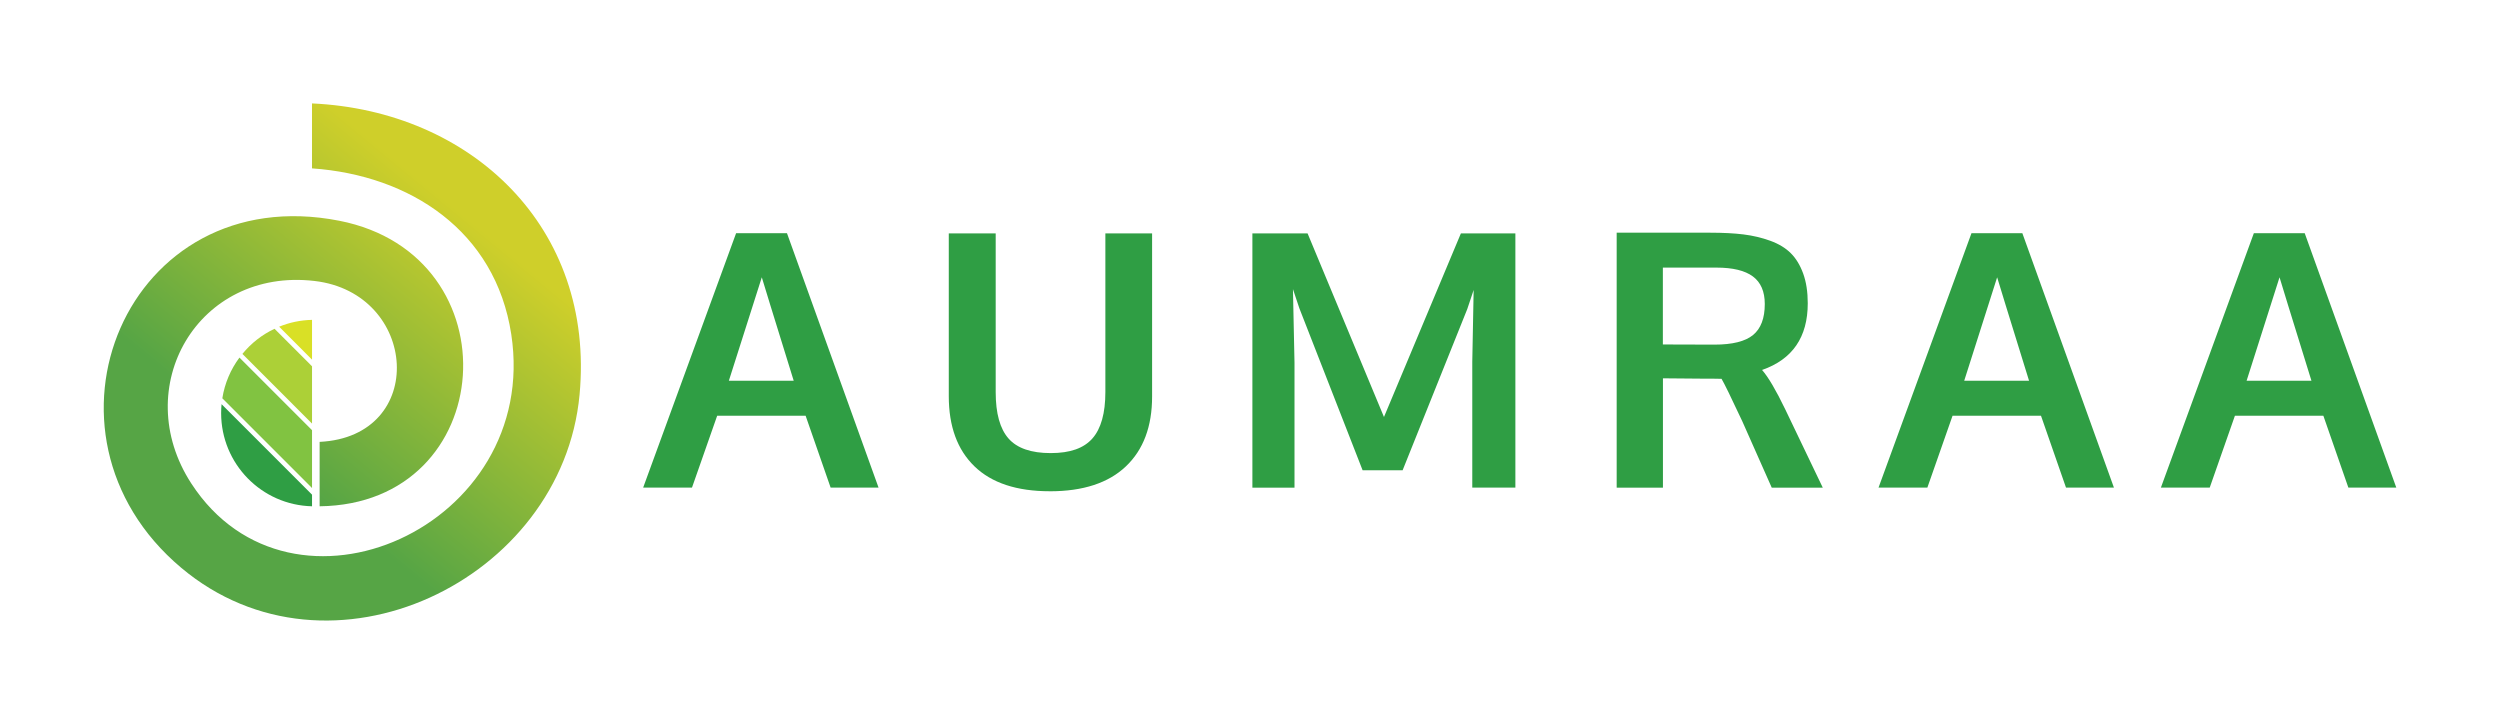
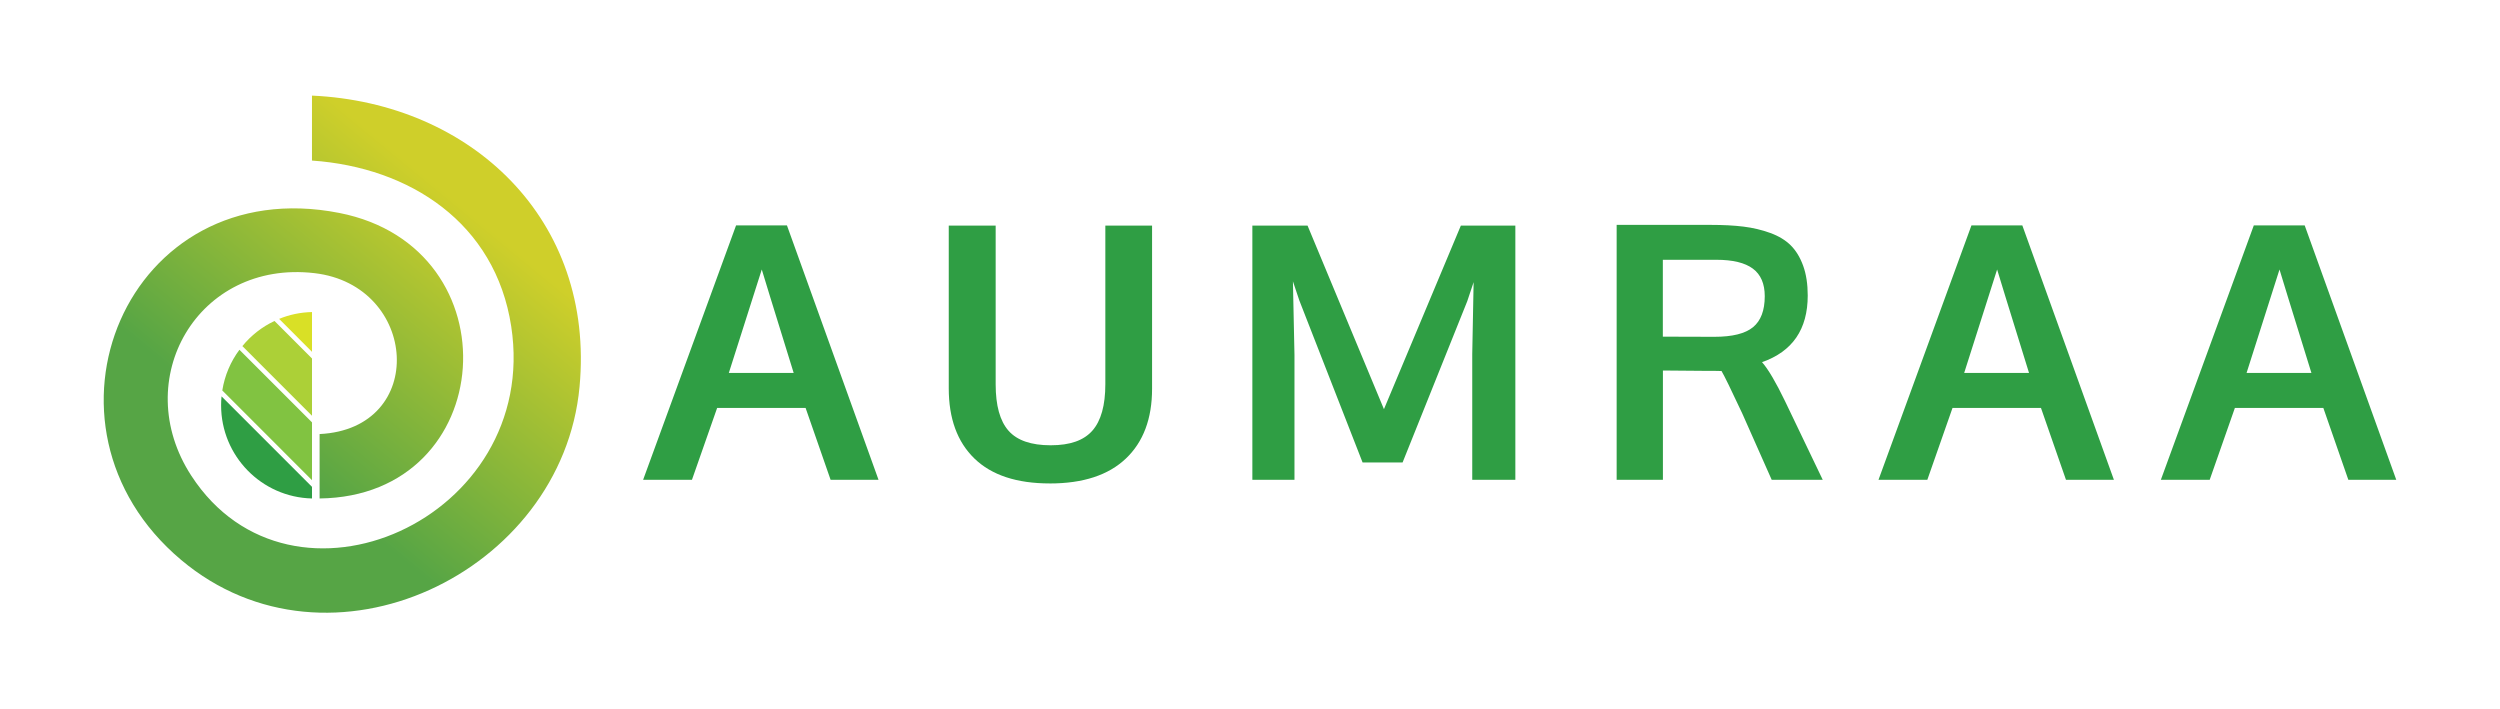
- <svg xmlns="http://www.w3.org/2000/svg" width="480" height="139" viewBox="0 0 480 139" fill="none">
-   <path d="M59.905 19.857V32.328C78.712 33.633 95.124 44.326 98.161 64.169C103.822 101.167 55.987 122.444 36.737 92.837C24.727 74.365 37.977 51.351 60.364 53.942C80.365 56.256 82.203 83.827 61.369 84.84V97.206C95.796 96.804 98.998 49.032 65.148 42.385C24.309 34.363 4.038 83.142 34.79 109.011C63.246 132.944 107.94 111.508 111.276 75.78C114.279 43.666 90.473 21.247 59.905 19.857Z" fill="url(#paint0_linear_88_48)" />
-   <path d="M42.543 77.603L59.91 94.974V97.207C50.226 96.979 42.458 89.056 42.458 79.321C42.458 78.745 42.483 78.169 42.543 77.603Z" fill="#2F9E44" />
-   <path d="M59.91 69.054L53.597 62.725C55.553 61.92 57.68 61.464 59.91 61.414V69.049V69.054Z" fill="#D9E026" />
-   <path d="M59.91 70.33V81.326L46.541 67.952C48.199 65.912 50.31 64.254 52.71 63.127L59.91 70.33Z" fill="#ACD037" />
-   <path d="M45.973 68.656L59.91 82.596V93.701L42.687 76.475C43.145 73.581 44.295 70.915 45.973 68.661V68.656Z" fill="#81C341" />
-   <path d="M123.485 93.621L141.331 44.777H151.1L168.682 93.621H159.48L154.68 79.825H137.696L132.861 93.621H123.49H123.485ZM139.942 73.099H152.39C148.417 60.281 146.375 53.663 146.266 53.242L139.942 73.099Z" fill="#2F9E44" />
-   <path d="M201.57 94.321C195.212 94.321 190.392 92.728 187.1 89.541C183.809 86.354 182.166 81.861 182.166 76.063V44.812H191.173V75.298C191.173 79.364 191.995 82.328 193.638 84.194C195.281 86.061 197.98 86.994 201.734 86.994C205.489 86.994 208.093 86.056 209.746 84.179C211.399 82.303 212.231 79.329 212.231 75.268V44.818H221.203V76.137C221.203 81.891 219.525 86.359 216.169 89.546C212.813 92.733 207.949 94.326 201.57 94.326V94.321Z" fill="#2F9E44" />
-   <path d="M240.458 93.621V44.812H251.054L265.723 80.064L280.491 44.812H290.953V93.621H282.677V69.5L282.941 55.674L281.716 59.338L269.303 90.29H261.62L249.471 59.174L248.246 55.511L248.544 69.639V93.626H240.468L240.458 93.621Z" fill="#2F9E44" />
-   <path d="M310.402 93.621V44.678H328.382C330.831 44.678 332.958 44.787 334.755 45.01C336.553 45.234 338.265 45.636 339.889 46.227C341.512 46.817 342.827 47.612 343.827 48.609C344.833 49.607 345.625 50.913 346.212 52.526C346.795 54.135 347.089 56.041 347.089 58.24C347.089 64.728 344.166 68.993 338.315 71.033C339.505 72.388 340.984 74.9 342.752 78.564L349.972 93.626H340.173L334.511 80.867C332.37 76.29 331.046 73.58 330.538 72.736C330.164 72.716 328.914 72.701 326.798 72.701L319.285 72.637V93.626H310.412L310.402 93.621ZM329.173 66.168C332.619 66.168 335.089 65.553 336.587 64.321C338.086 63.09 338.838 61.105 338.838 58.374C338.838 55.976 338.076 54.209 336.553 53.077C335.029 51.945 332.699 51.38 329.567 51.38H319.27V66.138C319.598 66.138 321.246 66.143 324.204 66.153C327.162 66.163 328.815 66.168 329.168 66.168H329.173Z" fill="#2F9E44" />
-   <path d="M360.677 93.621L378.523 44.777H388.292L405.874 93.621H396.672L391.872 79.825H374.888L370.053 93.621H360.682H360.677ZM377.129 73.099H389.577C385.603 60.281 383.562 53.663 383.452 53.242L377.129 73.099Z" fill="#2F9E44" />
-   <path d="M414.891 93.621L432.737 44.777H442.506L460.088 93.621H450.886L446.086 79.825H429.102L424.267 93.621H414.896H414.891ZM431.348 73.099H443.796C439.822 60.281 437.781 53.663 437.671 53.242L431.348 73.099Z" fill="#2F9E44" />
-   <defs>
-     <linearGradient id="paint0_linear_88_48" x1="54.274" y1="90.107" x2="92.194" y2="43.897" gradientUnits="userSpaceOnUse">
-       <stop stop-color="#56A545" />
-       <stop offset="1" stop-color="#CFCF2A" />
-     </linearGradient>
-   </defs>
+ <svg xmlns="http://www.w3.org/2000/svg" width="480" height="136" viewBox="0 0 480 136" fill="none">
+   <g transform="translate(-0.0055 -1.5006) scale(1)">
+     <path d="M59.905 19.857V32.328C78.712 33.633 95.124 44.326 98.161 64.169C103.822 101.167 55.987 122.444 36.737 92.837C24.727 74.365 37.977 51.351 60.364 53.942C80.365 56.256 82.203 83.827 61.369 84.84V97.206C95.796 96.804 98.998 49.032 65.148 42.385C24.309 34.363 4.038 83.142 34.79 109.011C63.246 132.944 107.94 111.508 111.276 75.78C114.279 43.666 90.473 21.247 59.905 19.857Z" fill="url(#paint0_linear_88_48)" />
+     <path d="M42.543 77.603L59.91 94.974V97.207C50.226 96.979 42.458 89.056 42.458 79.321C42.458 78.745 42.483 78.169 42.543 77.603Z" fill="#2F9E44" />
+     <path d="M59.91 69.054L53.597 62.725C55.553 61.92 57.68 61.464 59.91 61.414V69.049V69.054Z" fill="#D9E026" />
+     <path d="M59.91 70.33V81.326L46.541 67.952C48.199 65.912 50.31 64.254 52.71 63.127L59.91 70.33Z" fill="#ACD037" />
+     <path d="M45.973 68.656L59.91 82.596V93.701L42.687 76.475C43.145 73.581 44.295 70.915 45.973 68.661V68.656Z" fill="#81C341" />
+     <path d="M123.485 93.621L141.331 44.777H151.1L168.682 93.621H159.48L154.68 79.825H137.696L132.861 93.621H123.49H123.485ZM139.942 73.099H152.39C148.417 60.281 146.375 53.663 146.266 53.242L139.942 73.099Z" fill="#2F9E44" />
+     <path d="M201.57 94.321C195.212 94.321 190.392 92.728 187.1 89.541C183.809 86.354 182.166 81.861 182.166 76.063V44.812H191.173V75.298C191.173 79.364 191.995 82.328 193.638 84.194C195.281 86.061 197.98 86.994 201.734 86.994C205.489 86.994 208.093 86.056 209.746 84.179C211.399 82.303 212.231 79.329 212.231 75.268V44.818H221.203V76.137C221.203 81.891 219.525 86.359 216.169 89.546C212.813 92.733 207.949 94.326 201.57 94.326V94.321Z" fill="#2F9E44" />
+     <path d="M240.458 93.621V44.812H251.054L265.723 80.064L280.491 44.812H290.953V93.621H282.677V69.5L282.941 55.674L281.716 59.338L269.303 90.29H261.62L249.471 59.174L248.246 55.511L248.544 69.639V93.626H240.468L240.458 93.621Z" fill="#2F9E44" />
+     <path d="M310.402 93.621V44.678H328.382C330.831 44.678 332.958 44.787 334.755 45.01C336.553 45.234 338.265 45.636 339.889 46.227C341.512 46.817 342.827 47.612 343.827 48.609C344.833 49.607 345.625 50.913 346.212 52.526C346.795 54.135 347.089 56.041 347.089 58.24C347.089 64.728 344.166 68.993 338.315 71.033C339.505 72.388 340.984 74.9 342.752 78.564L349.972 93.626H340.173L334.511 80.867C332.37 76.29 331.046 73.58 330.538 72.736C330.164 72.716 328.914 72.701 326.798 72.701L319.285 72.637V93.626H310.412L310.402 93.621ZM329.173 66.168C332.619 66.168 335.089 65.553 336.587 64.321C338.086 63.09 338.838 61.105 338.838 58.374C338.838 55.976 338.076 54.209 336.553 53.077C335.029 51.945 332.699 51.38 329.567 51.38H319.27V66.138C319.598 66.138 321.246 66.143 324.204 66.153C327.162 66.163 328.815 66.168 329.168 66.168H329.173Z" fill="#2F9E44" />
+     <path d="M360.677 93.621L378.523 44.777H388.292L405.874 93.621H396.672L391.872 79.825H374.888L370.053 93.621H360.682H360.677ZM377.129 73.099H389.577C385.603 60.281 383.562 53.663 383.452 53.242L377.129 73.099Z" fill="#2F9E44" />
+     <path d="M414.891 93.621L432.737 44.777H442.506L460.088 93.621H450.886L446.086 79.825H429.102L424.267 93.621H414.896H414.891ZM431.348 73.099H443.796C439.822 60.281 437.781 53.663 437.671 53.242L431.348 73.099Z" fill="#2F9E44" />
+     <defs>
+       <linearGradient id="paint0_linear_88_48" x1="54.274" y1="90.107" x2="92.194" y2="43.897" gradientUnits="userSpaceOnUse">
+         <stop stop-color="#56A545" />
+         <stop offset="1" stop-color="#CFCF2A" />
+       </linearGradient>
+     </defs>
+   </g>
</svg>
